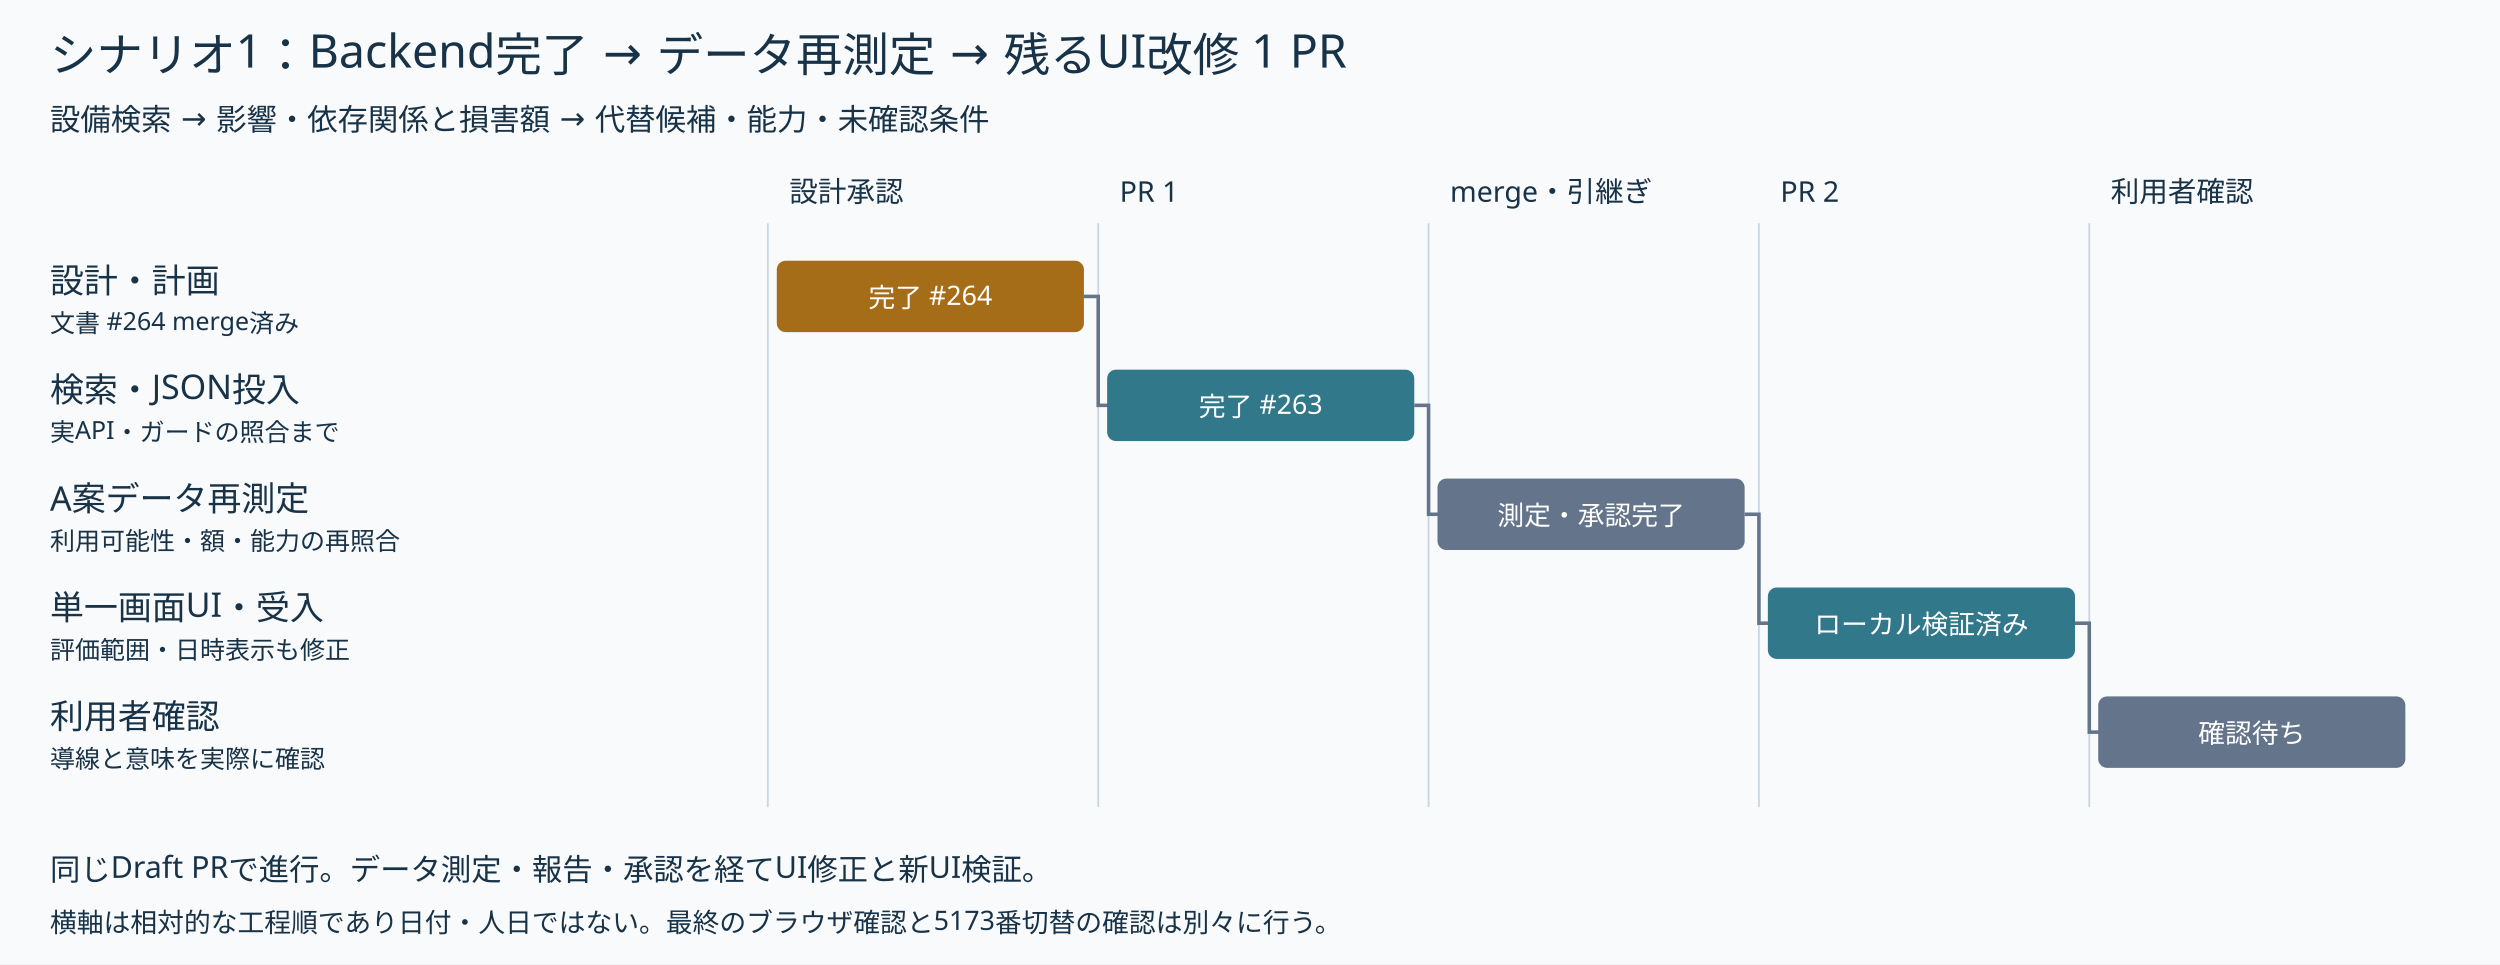
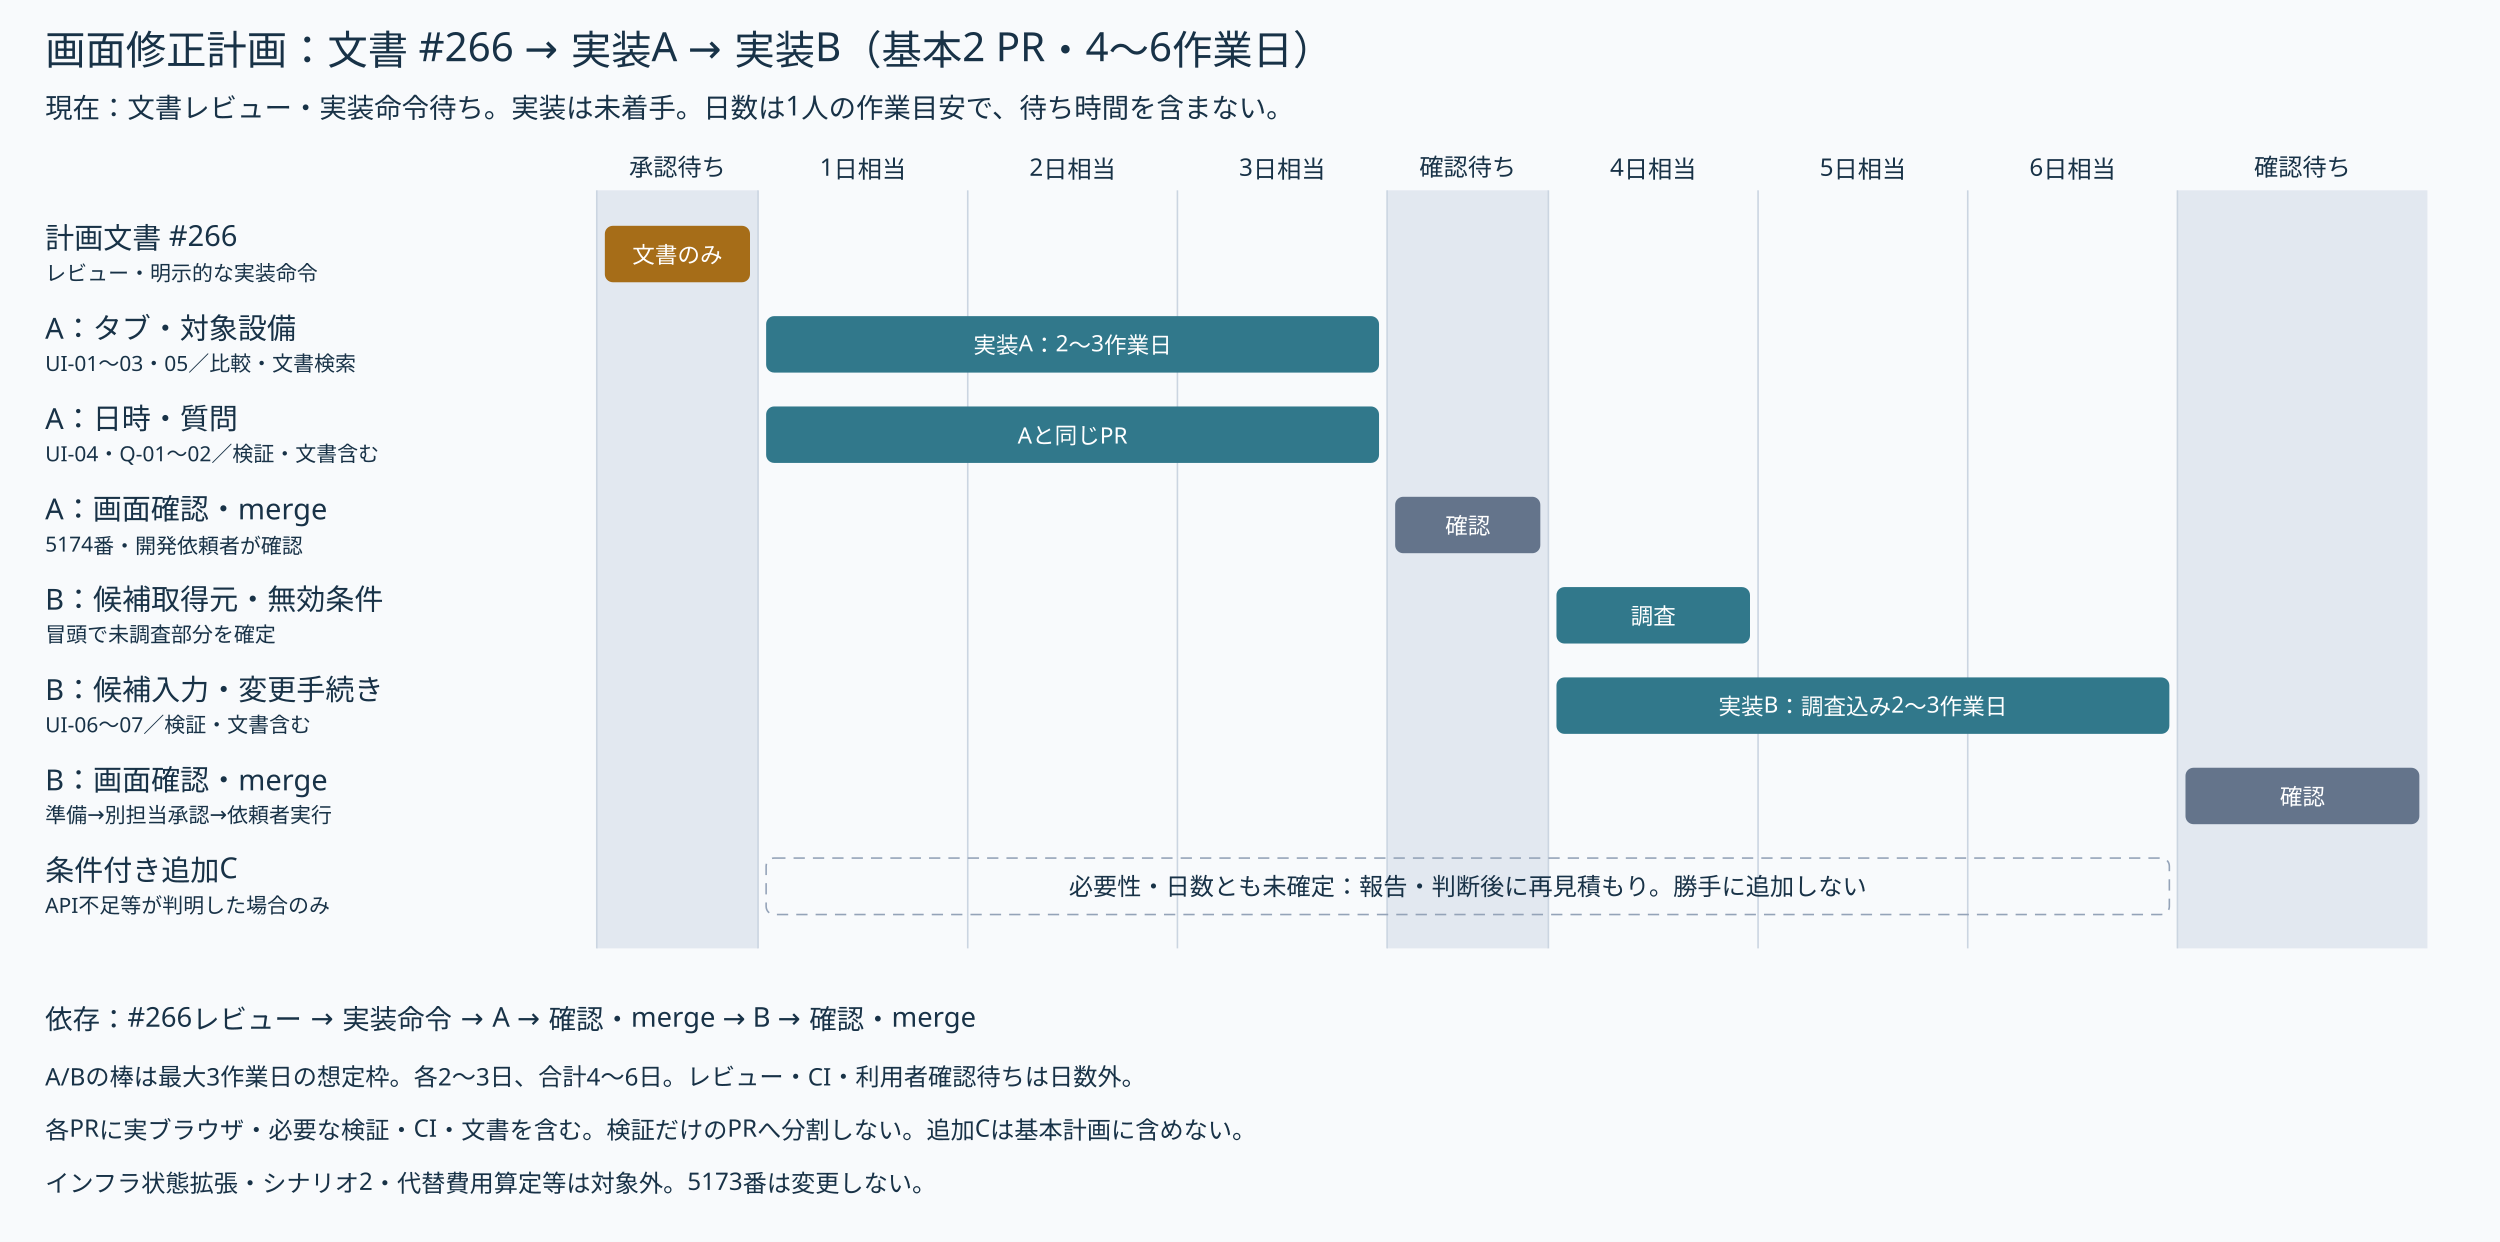
- <svg xmlns="http://www.w3.org/2000/svg" width="1400" height="540" viewBox="0 0 1400 540" role="img" aria-labelledby="title desc">
-   <rect width="1400" height="540" fill="#f8fafc" />
+ <svg xmlns="http://www.w3.org/2000/svg" width="1550" height="770" viewBox="0 0 1550 770" role="img" aria-labelledby="title desc">
+   <rect width="1550" height="770" fill="#f8fafc" />
  <g font-family="sans-serif" fill="#183247">
-     <text x="28" y="40" font-size="26">シナリオ1：Backend完了 → データ再測定 → 残るUI改修 1 PR</text>
-     <text x="28" y="73" font-size="17">設備検索 → 影響・依存関係と損害額 → 代替候補・能力・未確認条件</text>
-     <path d="M430 125V452" stroke="#cbd5e1" />
-     <text x="442" y="113" font-size="16">設計承認</text>
-     <path d="M615 125V452" stroke="#cbd5e1" />
-     <text x="627" y="113" font-size="16">PR 1</text>
-     <path d="M800 125V452" stroke="#cbd5e1" />
-     <text x="812" y="113" font-size="16">merge・引継ぎ</text>
-     <path d="M985 125V452" stroke="#cbd5e1" />
-     <text x="997" y="113" font-size="16">PR 2</text>
-     <path d="M1170 125V452" stroke="#cbd5e1" />
-     <text x="1182" y="113" font-size="16">利用者確認</text>
-     <text x="28" y="164" font-size="19">設計・計画</text>
-     <text x="28" y="186" font-size="14">文書 #264 merge済み</text>
-     <rect x="435" y="146" width="172" height="40" rx="5" fill="#a66d18" />
-     <text x="521" y="172" text-anchor="middle" font-size="15" fill="white">完了 #264</text>
-     <path d="M607 166h8v61h10" fill="none" stroke="#64748b" stroke-width="2" />
-     <text x="28" y="225" font-size="19">検索・JSON投入</text>
-     <text x="28" y="247" font-size="14">実API・ガードの照合まで</text>
-     <rect x="620" y="207" width="172" height="40" rx="5" fill="#31788b" />
-     <text x="706" y="233" text-anchor="middle" font-size="15" fill="white">完了 #263</text>
-     <path d="M792 227h8v61h10" fill="none" stroke="#64748b" stroke-width="2" />
-     <text x="28" y="286" font-size="19">A案データ再測定</text>
-     <text x="28" y="308" font-size="14">利用可能性・額・能力の再照合</text>
-     <rect x="805" y="268" width="172" height="40" rx="5" fill="#64748b" />
-     <text x="891" y="294" text-anchor="middle" font-size="15" fill="white">測定・承認完了</text>
-     <path d="M977 288h8v61h10" fill="none" stroke="#64748b" stroke-width="2" />
-     <text x="28" y="347" font-size="19">単一画面UI・受入</text>
-     <text x="28" y="369" font-size="14">評価範囲・日時表示も修正</text>
-     <rect x="990" y="329" width="172" height="40" rx="5" fill="#31788b" />
-     <text x="1076" y="355" text-anchor="middle" font-size="15" fill="white">ローカル検証済み</text>
-     <path d="M1162 349h8v61h10" fill="none" stroke="#64748b" stroke-width="2" />
-     <text x="28" y="408" font-size="19">利用者確認</text>
-     <text x="28" y="430" font-size="14">導線と意味を実際に確認</text>
-     <rect x="1175" y="390" width="172" height="40" rx="5" fill="#64748b" />
-     <text x="1261" y="416" text-anchor="middle" font-size="15" fill="white">確認待ち</text>
-     <text x="28" y="493" font-size="17">同じDraft PRで進行。データ測定・報告・承認を経てUI修正と新UI検証。</text>
-     <text x="28" y="522" font-size="15">横軸は相対的な工程順であり日付・人日ではない。最終のブラウザ確認と5173番切替の確認は別々に行う。</text>
+     <text x="28" y="40" font-size="25">画面修正計画：文書 #266 → 実装A → 実装B（基本2 PR・4〜6作業日）</text>
+     <text x="28" y="73" font-size="17">現在：文書レビュー・実装命令待ち。実装は未着手。日数は1人の作業目安で、待ち時間を含まない。</text>
+     <rect x="370" y="118" width="100" height="470" fill="#e2e8f0" />
+     <path d="M370 118V588" stroke="#cbd5e1" />
+     <text x="420.0" y="109" text-anchor="middle" font-size="15">承認待ち</text>
+     <path d="M470 118V588" stroke="#cbd5e1" />
+     <text x="535.0" y="109" text-anchor="middle" font-size="15">1日相当</text>
+     <path d="M600 118V588" stroke="#cbd5e1" />
+     <text x="665.0" y="109" text-anchor="middle" font-size="15">2日相当</text>
+     <path d="M730 118V588" stroke="#cbd5e1" />
+     <text x="795.0" y="109" text-anchor="middle" font-size="15">3日相当</text>
+     <rect x="860" y="118" width="100" height="470" fill="#e2e8f0" />
+     <path d="M860 118V588" stroke="#cbd5e1" />
+     <text x="910.0" y="109" text-anchor="middle" font-size="15">確認待ち</text>
+     <path d="M960 118V588" stroke="#cbd5e1" />
+     <text x="1025.0" y="109" text-anchor="middle" font-size="15">4日相当</text>
+     <path d="M1090 118V588" stroke="#cbd5e1" />
+     <text x="1155.0" y="109" text-anchor="middle" font-size="15">5日相当</text>
+     <path d="M1220 118V588" stroke="#cbd5e1" />
+     <text x="1285.0" y="109" text-anchor="middle" font-size="15">6日相当</text>
+     <rect x="1350" y="118" width="155" height="470" fill="#e2e8f0" />
+     <path d="M1350 118V588" stroke="#cbd5e1" />
+     <text x="1427.5" y="109" text-anchor="middle" font-size="15">確認待ち</text>
+     <text x="28" y="154" font-size="18">計画文書 #266</text>
+     <text x="28" y="174" font-size="13">レビュー・明示的な実装命令</text>
+     <rect x="375" y="140" width="90" height="35" rx="5" fill="#a66d18" />
+     <text x="420.0" y="163" text-anchor="middle" fill="white" font-size="14">文書のみ</text>
+     <text x="28" y="210" font-size="18">A：タブ・対象設備</text>
+     <text x="28" y="230" font-size="13">UI-01〜03・05／比較・文書検索</text>
+     <rect x="475" y="196" width="380" height="35" rx="5" fill="#31788b" />
+     <text x="665.0" y="219" text-anchor="middle" fill="white" font-size="14">実装A：2〜3作業日</text>
+     <text x="28" y="266" font-size="18">A：日時・質問</text>
+     <text x="28" y="286" font-size="13">UI-04・Q-01〜02／検証・文書含む</text>
+     <rect x="475" y="252" width="380" height="35" rx="5" fill="#31788b" />
+     <text x="665.0" y="275" text-anchor="middle" fill="white" font-size="14">Aと同じPR</text>
+     <text x="28" y="322" font-size="18">A：画面確認・merge</text>
+     <text x="28" y="342" font-size="13">5174番・開発依頼者が確認</text>
+     <rect x="865" y="308" width="90" height="35" rx="5" fill="#64748b" />
+     <text x="910.0" y="331" text-anchor="middle" fill="white" font-size="14">確認</text>
+     <text x="28" y="378" font-size="18">B：候補取得元・無効条件</text>
+     <text x="28" y="398" font-size="13">冒頭で未調査部分を確定</text>
+     <rect x="965" y="364" width="120" height="35" rx="5" fill="#31788b" />
+     <text x="1025.0" y="387" text-anchor="middle" fill="white" font-size="14">調査</text>
+     <text x="28" y="434" font-size="18">B：候補入力・変更手続き</text>
+     <text x="28" y="454" font-size="13">UI-06〜07／検証・文書含む</text>
+     <rect x="965" y="420" width="380" height="35" rx="5" fill="#31788b" />
+     <text x="1155.0" y="443" text-anchor="middle" fill="white" font-size="14">実装B：調査込み2〜3作業日</text>
+     <text x="28" y="490" font-size="18">B：画面確認・merge</text>
+     <text x="28" y="510" font-size="13">準備→別担当承認→依頼者実行</text>
+     <rect x="1355" y="476" width="145" height="35" rx="5" fill="#64748b" />
+     <text x="1427.5" y="499" text-anchor="middle" fill="white" font-size="14">確認</text>
+     <text x="28" y="546" font-size="18">条件付き追加C</text>
+     <text x="28" y="566" font-size="13">API不足等が判明した場合のみ</text>
+     <rect x="475" y="532" width="870" height="35" rx="5" fill="none" stroke="#94a3b8" stroke-dasharray="7 5" />
+     <text x="910" y="555" text-anchor="middle" font-size="15">必要性・日数とも未確定：報告・判断後に再見積もり。勝手に追加しない</text>
+     <text x="28" y="638" font-size="17">依存：#266レビュー → 実装命令 → A → 確認・merge → B → 確認・merge</text>
+     <text x="28" y="673" font-size="15">A/Bの棒は最大3作業日の想定枠。各2〜3日、合計4〜6日。レビュー・CI・利用者確認待ちは日数外。</text>
+     <text x="28" y="706" font-size="15">各PRに実ブラウザ・必要な検証・CI・文書を含む。検証だけのPRへ分割しない。追加Cは基本計画に含めない。</text>
+     <text x="28" y="739" font-size="15">インフラ状態拡張・シナリオ2・代替費用算定等は対象外。5173番は変更しない。</text>
  </g>
</svg>
